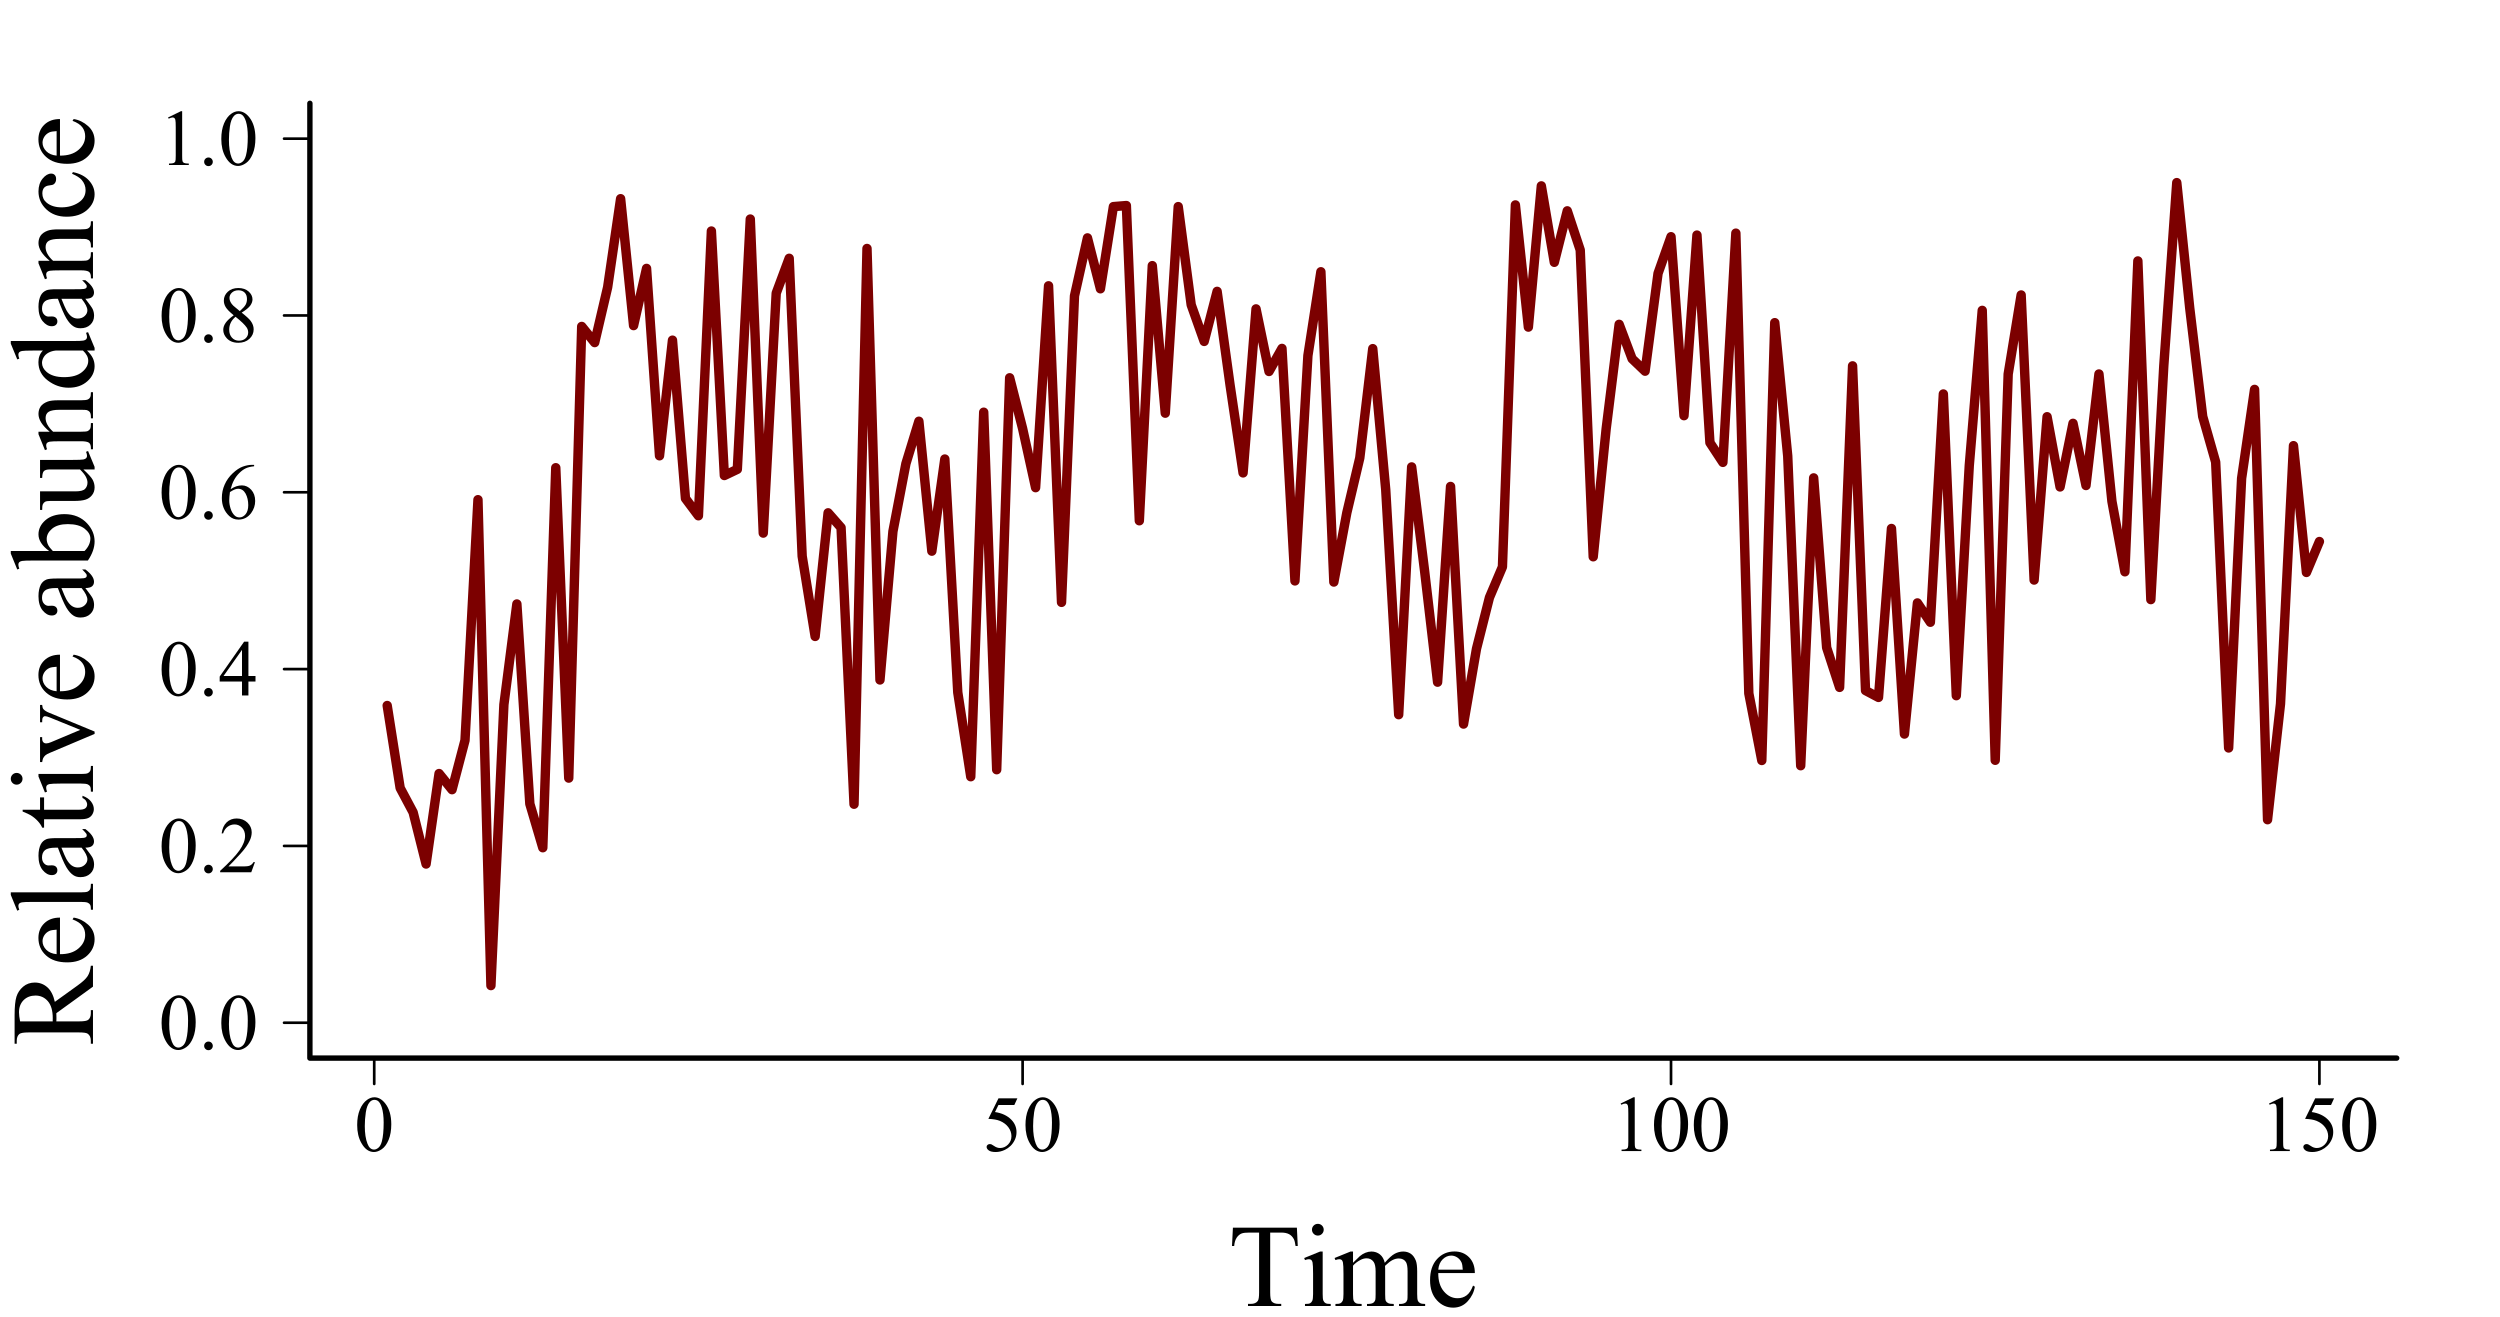
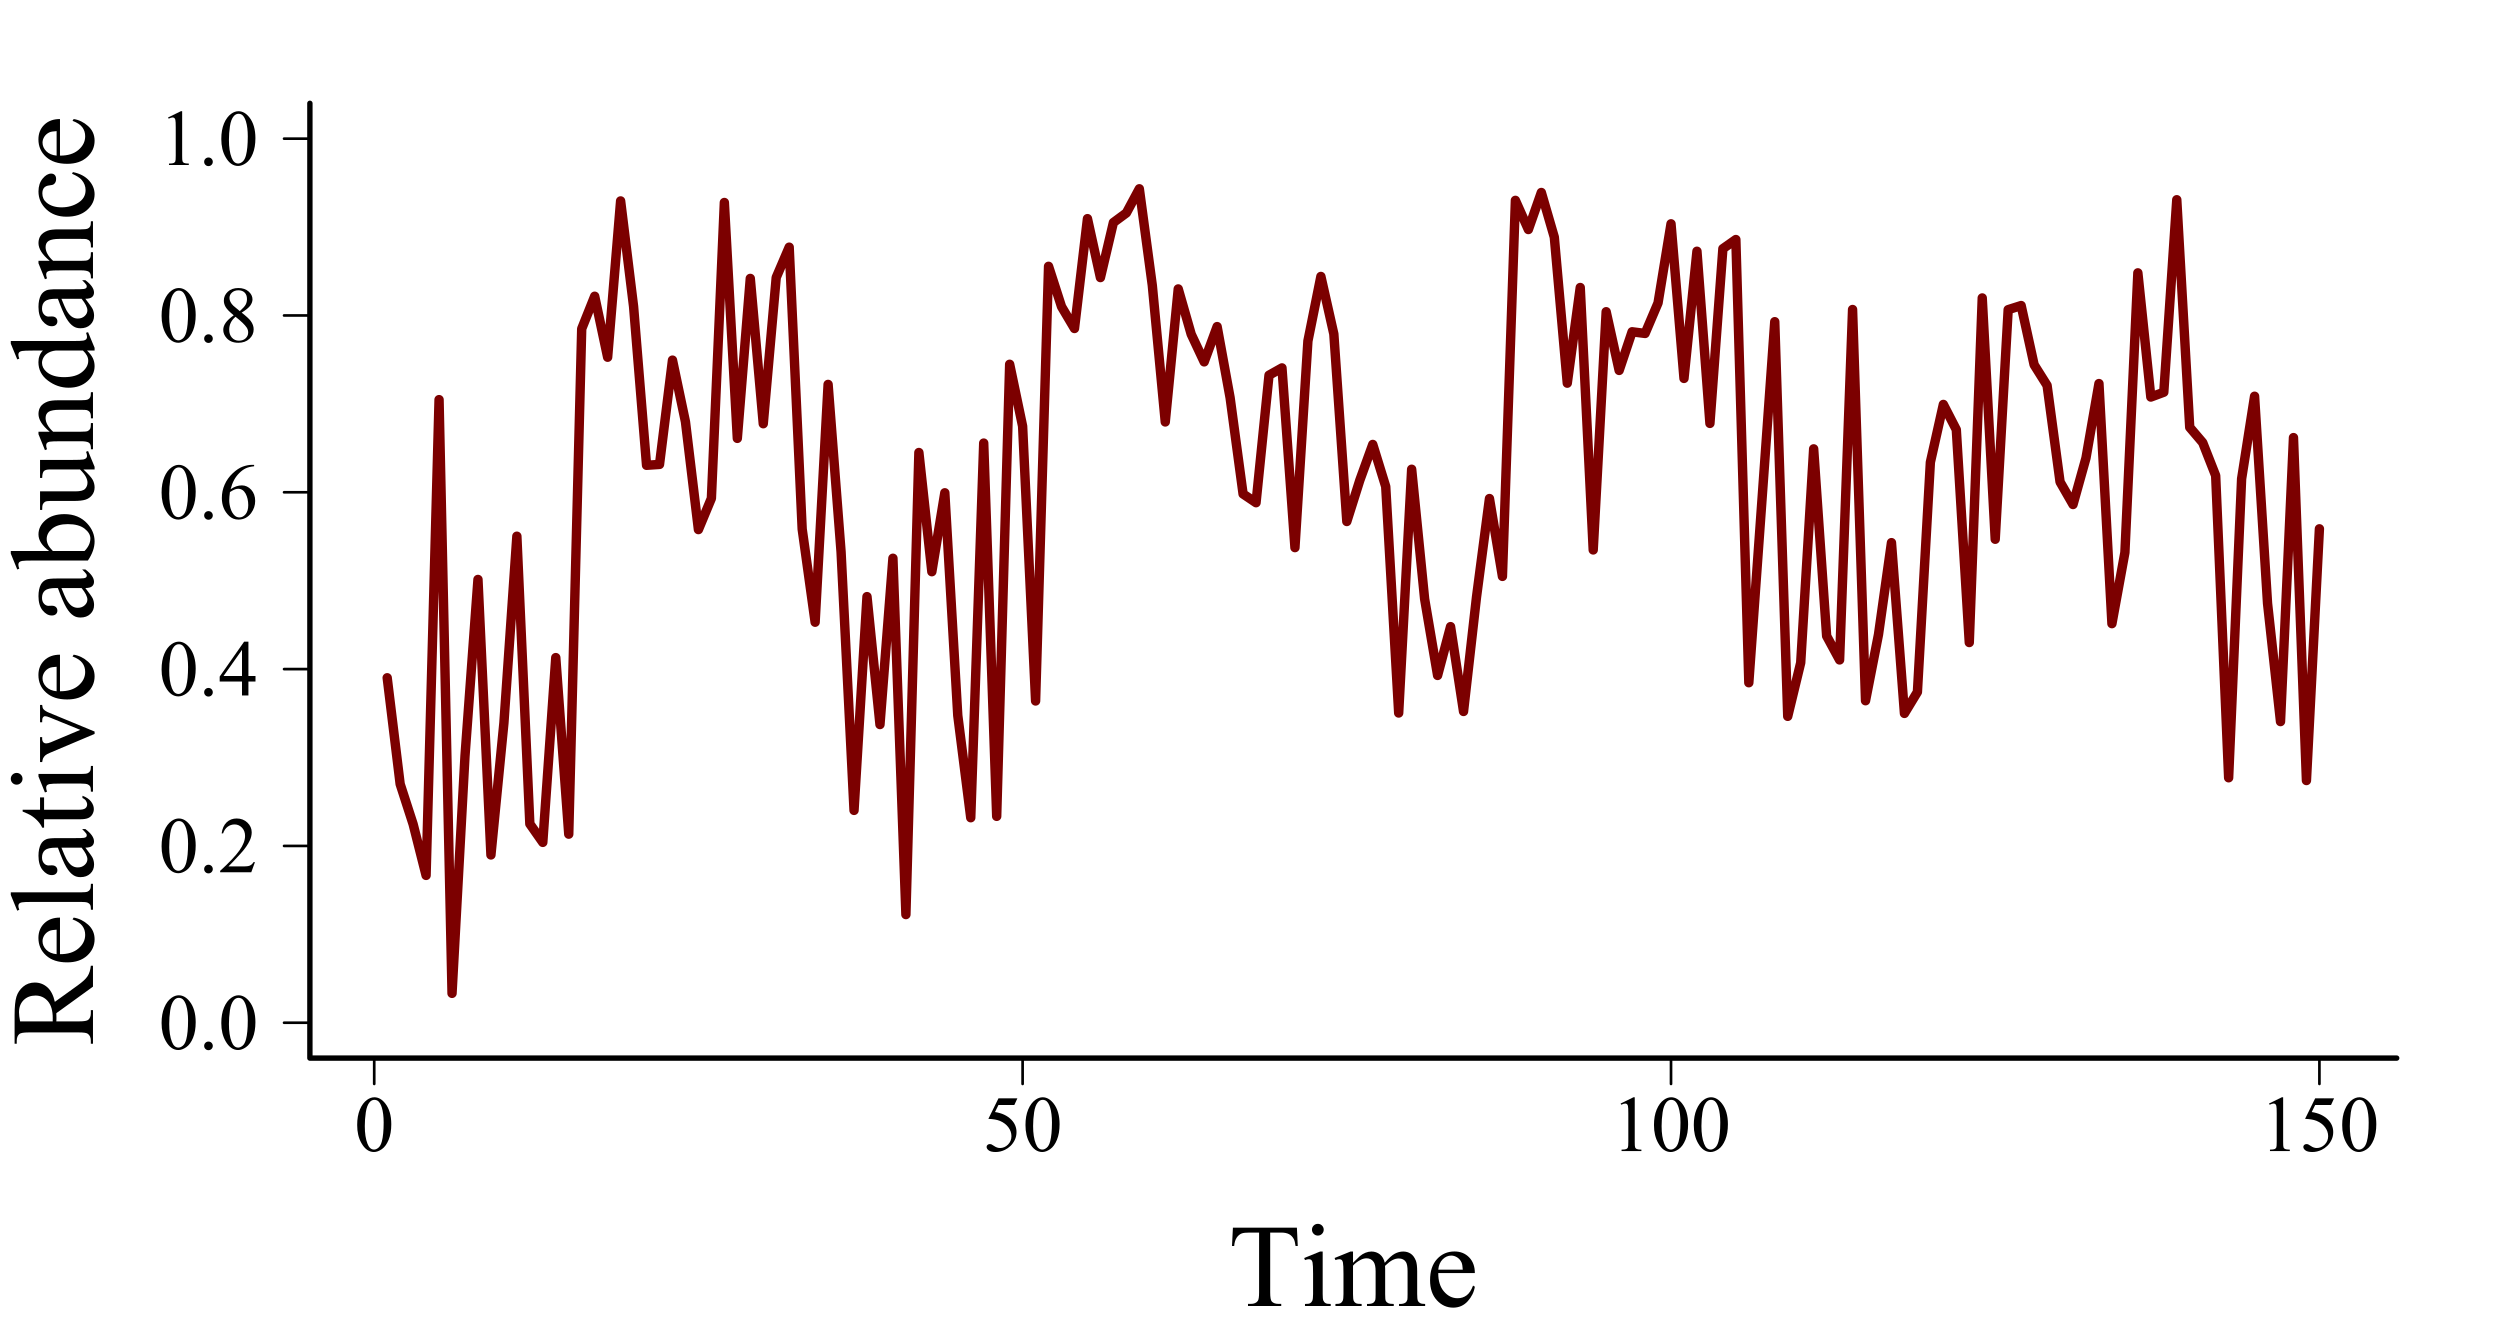
<svg xmlns="http://www.w3.org/2000/svg" xmlns:xlink="http://www.w3.org/1999/xlink" width="697pt" height="367pt" viewBox="0 0 697 367" version="1.1">
  <defs>
    <g>
      <symbol overflow="visible" id="glyph0-0">
        <path style="stroke:none;" d="M 3.078 0 L 3.078 -13.875 L 14.18 -13.875 L 14.18 0 Z M 3.426 -0.348 L 13.832 -0.348 L 13.832 -13.527 L 3.426 -13.527 Z M 3.426 -0.348 " />
      </symbol>
      <symbol overflow="visible" id="glyph0-1">
        <path style="stroke:none;" d="M 0.801 -7.262 C 0.797 -8.934 1.051 -10.379 1.559 -11.594 C 2.066 -12.801 2.738 -13.703 3.578 -14.297 C 4.227 -14.766 4.898 -15 5.594 -15.004 C 6.719 -15 7.73 -14.426 8.629 -13.277 C 9.746 -11.855 10.305 -9.926 10.309 -7.492 C 10.305 -5.785 10.059 -4.336 9.57 -3.145 C 9.078 -1.949 8.453 -1.082 7.691 -0.547 C 6.926 -0.008 6.191 0.258 5.484 0.262 C 4.082 0.258 2.914 -0.566 1.984 -2.223 C 1.191 -3.613 0.797 -5.293 0.801 -7.262 Z M 2.926 -6.992 C 2.922 -4.965 3.172 -3.316 3.676 -2.039 C 4.082 -0.961 4.695 -0.422 5.516 -0.422 C 5.902 -0.422 6.309 -0.594 6.73 -0.945 C 7.148 -1.293 7.465 -1.883 7.684 -2.711 C 8.012 -3.949 8.18 -5.703 8.184 -7.969 C 8.18 -9.641 8.008 -11.039 7.664 -12.164 C 7.402 -12.992 7.066 -13.578 6.656 -13.93 C 6.359 -14.164 6 -14.285 5.582 -14.285 C 5.086 -14.285 4.648 -14.062 4.27 -13.625 C 3.75 -13.023 3.395 -12.082 3.207 -10.797 C 3.016 -9.508 2.922 -8.238 2.926 -6.992 Z M 2.926 -6.992 " />
      </symbol>
      <symbol overflow="visible" id="glyph0-2">
        <path style="stroke:none;" d="M 9.637 -14.699 L 8.793 -12.855 L 4.367 -12.855 L 3.402 -10.883 C 5.316 -10.598 6.836 -9.887 7.957 -8.746 C 8.918 -7.762 9.398 -6.605 9.398 -5.277 C 9.398 -4.504 9.238 -3.789 8.926 -3.133 C 8.609 -2.473 8.215 -1.91 7.738 -1.449 C 7.258 -0.984 6.727 -0.613 6.145 -0.336 C 5.312 0.062 4.461 0.258 3.59 0.262 C 2.703 0.258 2.062 0.109 1.664 -0.188 C 1.262 -0.488 1.059 -0.816 1.062 -1.18 C 1.059 -1.379 1.145 -1.559 1.312 -1.719 C 1.477 -1.871 1.684 -1.949 1.941 -1.953 C 2.125 -1.949 2.289 -1.922 2.434 -1.863 C 2.57 -1.805 2.812 -1.656 3.156 -1.422 C 3.695 -1.043 4.242 -0.855 4.801 -0.855 C 5.645 -0.855 6.387 -1.172 7.027 -1.812 C 7.664 -2.449 7.984 -3.23 7.988 -4.152 C 7.984 -5.039 7.699 -5.867 7.133 -6.637 C 6.559 -7.406 5.773 -8 4.77 -8.422 C 3.98 -8.742 2.906 -8.93 1.551 -8.984 L 4.367 -14.699 Z M 9.637 -14.699 " />
      </symbol>
      <symbol overflow="visible" id="glyph0-3">
        <path style="stroke:none;" d="M 2.602 -13.258 L 6.18 -15.004 L 6.535 -15.004 L 6.535 -2.59 C 6.531 -1.766 6.566 -1.25 6.637 -1.051 C 6.703 -0.844 6.848 -0.688 7.066 -0.582 C 7.285 -0.473 7.727 -0.414 8.391 -0.402 L 8.391 0 L 2.863 0 L 2.863 -0.402 C 3.555 -0.414 4 -0.473 4.203 -0.578 C 4.402 -0.684 4.543 -0.824 4.625 -1.004 C 4.703 -1.176 4.746 -1.707 4.746 -2.59 L 4.746 -10.527 C 4.746 -11.594 4.711 -12.281 4.641 -12.586 C 4.586 -12.816 4.492 -12.984 4.363 -13.094 C 4.227 -13.199 4.066 -13.254 3.879 -13.258 C 3.613 -13.254 3.242 -13.141 2.766 -12.922 Z M 2.602 -13.258 " />
      </symbol>
      <symbol overflow="visible" id="glyph0-4">
        <path style="stroke:none;" d="M 2.773 -2.102 C 3.109 -2.098 3.395 -1.98 3.629 -1.75 C 3.855 -1.512 3.973 -1.227 3.977 -0.898 C 3.973 -0.562 3.855 -0.281 3.625 -0.047 C 3.387 0.188 3.102 0.305 2.773 0.305 C 2.438 0.305 2.156 0.188 1.922 -0.047 C 1.688 -0.281 1.57 -0.562 1.57 -0.898 C 1.57 -1.234 1.688 -1.52 1.922 -1.754 C 2.156 -1.98 2.438 -2.098 2.773 -2.102 Z M 2.773 -2.102 " />
      </symbol>
      <symbol overflow="visible" id="glyph0-5">
        <path style="stroke:none;" d="M 10.18 -2.828 L 9.148 0 L 0.477 0 L 0.477 -0.402 C 3.023 -2.727 4.82 -4.625 5.863 -6.102 C 6.902 -7.57 7.422 -8.918 7.426 -10.145 C 7.422 -11.074 7.137 -11.84 6.566 -12.441 C 5.992 -13.039 5.309 -13.34 4.52 -13.344 C 3.793 -13.34 3.145 -13.129 2.574 -12.707 C 1.996 -12.281 1.574 -11.664 1.301 -10.852 L 0.898 -10.852 C 1.078 -12.188 1.543 -13.211 2.293 -13.93 C 3.035 -14.641 3.969 -15 5.094 -15.004 C 6.281 -15 7.277 -14.617 8.078 -13.852 C 8.875 -13.086 9.273 -12.184 9.277 -11.145 C 9.273 -10.398 9.102 -9.652 8.758 -8.91 C 8.223 -7.738 7.355 -6.5 6.156 -5.191 C 4.355 -3.223 3.23 -2.035 2.785 -1.637 L 6.625 -1.637 C 7.402 -1.633 7.949 -1.664 8.266 -1.723 C 8.578 -1.777 8.863 -1.895 9.117 -2.074 C 9.367 -2.25 9.586 -2.5 9.777 -2.828 Z M 10.18 -2.828 " />
      </symbol>
      <symbol overflow="visible" id="glyph0-6">
        <path style="stroke:none;" d="M 10.332 -5.422 L 10.332 -3.879 L 8.359 -3.879 L 8.359 0 L 6.57 0 L 6.57 -3.879 L 0.348 -3.879 L 0.348 -5.27 L 7.164 -15.004 L 8.359 -15.004 L 8.359 -5.422 Z M 6.57 -5.422 L 6.57 -12.715 L 1.41 -5.422 Z M 6.57 -5.422 " />
      </symbol>
      <symbol overflow="visible" id="glyph0-7">
        <path style="stroke:none;" d="M 9.949 -15.004 L 9.949 -14.602 C 8.996 -14.508 8.215 -14.316 7.613 -14.031 C 7.008 -13.746 6.414 -13.312 5.824 -12.727 C 5.234 -12.141 4.746 -11.488 4.359 -10.77 C 3.973 -10.051 3.648 -9.195 3.395 -8.207 C 4.43 -8.918 5.477 -9.273 6.527 -9.277 C 7.527 -9.273 8.395 -8.871 9.137 -8.062 C 9.871 -7.254 10.242 -6.211 10.242 -4.941 C 10.242 -3.711 9.871 -2.594 9.129 -1.582 C 8.23 -0.355 7.043 0.258 5.57 0.262 C 4.566 0.258 3.715 -0.074 3.012 -0.738 C 1.637 -2.027 0.949 -3.703 0.953 -5.766 C 0.949 -7.078 1.211 -8.328 1.742 -9.516 C 2.266 -10.703 3.02 -11.754 4.004 -12.672 C 4.98 -13.586 5.918 -14.203 6.816 -14.523 C 7.711 -14.84 8.547 -15 9.324 -15.004 Z M 3.207 -7.414 C 3.074 -6.434 3.012 -5.648 3.012 -5.051 C 3.012 -4.355 3.137 -3.602 3.395 -2.789 C 3.648 -1.977 4.031 -1.332 4.543 -0.855 C 4.906 -0.516 5.355 -0.344 5.887 -0.348 C 6.512 -0.344 7.074 -0.641 7.57 -1.234 C 8.062 -1.824 8.309 -2.672 8.312 -3.773 C 8.309 -5.008 8.062 -6.074 7.574 -6.98 C 7.082 -7.879 6.387 -8.332 5.484 -8.336 C 5.211 -8.332 4.914 -8.273 4.602 -8.16 C 4.281 -8.043 3.816 -7.793 3.207 -7.414 Z M 3.207 -7.414 " />
      </symbol>
      <symbol overflow="visible" id="glyph0-8">
        <path style="stroke:none;" d="M 4.262 -7.402 C 3.094 -8.355 2.344 -9.125 2.012 -9.703 C 1.672 -10.281 1.504 -10.879 1.508 -11.5 C 1.504 -12.453 1.875 -13.277 2.613 -13.969 C 3.348 -14.656 4.324 -15 5.551 -15.004 C 6.73 -15 7.684 -14.68 8.41 -14.039 C 9.129 -13.395 9.492 -12.66 9.496 -11.836 C 9.492 -11.285 9.297 -10.723 8.91 -10.156 C 8.516 -9.582 7.703 -8.91 6.473 -8.141 C 7.742 -7.156 8.582 -6.383 8.996 -5.82 C 9.543 -5.078 9.82 -4.305 9.82 -3.492 C 9.82 -2.457 9.426 -1.57 8.637 -0.84 C 7.848 -0.105 6.812 0.258 5.539 0.262 C 4.141 0.258 3.055 -0.176 2.277 -1.051 C 1.652 -1.746 1.34 -2.512 1.344 -3.348 C 1.34 -3.996 1.559 -4.641 2 -5.281 C 2.434 -5.918 3.188 -6.625 4.262 -7.402 Z M 5.961 -8.562 C 6.824 -9.34 7.375 -9.957 7.609 -10.41 C 7.84 -10.859 7.957 -11.371 7.957 -11.945 C 7.957 -12.699 7.742 -13.293 7.316 -13.727 C 6.887 -14.156 6.305 -14.371 5.57 -14.375 C 4.832 -14.371 4.23 -14.16 3.77 -13.734 C 3.305 -13.305 3.074 -12.805 3.078 -12.238 C 3.074 -11.859 3.172 -11.484 3.363 -11.109 C 3.555 -10.734 3.828 -10.375 4.184 -10.039 Z M 4.77 -6.992 C 4.168 -6.484 3.723 -5.934 3.438 -5.34 C 3.145 -4.738 3 -4.094 3.004 -3.402 C 3 -2.469 3.254 -1.723 3.766 -1.164 C 4.273 -0.602 4.922 -0.32 5.711 -0.324 C 6.488 -0.32 7.113 -0.543 7.586 -0.984 C 8.055 -1.426 8.289 -1.961 8.293 -2.59 C 8.289 -3.109 8.152 -3.574 7.879 -3.988 C 7.363 -4.75 6.328 -5.75 4.77 -6.992 Z M 4.77 -6.992 " />
      </symbol>
      <symbol overflow="visible" id="glyph1-0">
        <path style="stroke:none;" d="M 4.578 0 L 4.578 -20.625 L 21.078 -20.625 L 21.078 0 Z M 5.094 -0.516 L 20.562 -0.516 L 20.562 -20.109 L 5.094 -20.109 Z M 5.094 -0.516 " />
      </symbol>
      <symbol overflow="visible" id="glyph1-1">
        <path style="stroke:none;" d="M 19.094 -21.852 L 19.336 -16.727 L 18.723 -16.727 C 18.602 -17.625 18.441 -18.27 18.242 -18.66 C 17.906 -19.281 17.465 -19.738 16.91 -20.035 C 16.355 -20.328 15.625 -20.477 14.727 -20.48 L 11.648 -20.48 L 11.648 -3.785 C 11.648 -2.441 11.793 -1.602 12.086 -1.273 C 12.488 -0.82 13.117 -0.598 13.969 -0.598 L 14.727 -0.598 L 14.727 0 L 5.461 0 L 5.461 -0.598 L 6.234 -0.598 C 7.156 -0.598 7.812 -0.875 8.203 -1.434 C 8.438 -1.773 8.555 -2.559 8.555 -3.785 L 8.555 -20.48 L 5.93 -20.48 C 4.906 -20.477 4.18 -20.402 3.754 -20.254 C 3.195 -20.047 2.719 -19.656 2.32 -19.078 C 1.922 -18.496 1.684 -17.711 1.609 -16.727 L 1 -16.727 L 1.258 -21.852 Z M 19.094 -21.852 " />
      </symbol>
      <symbol overflow="visible" id="glyph1-2">
        <path style="stroke:none;" d="M 4.785 -22.914 C 5.234 -22.91 5.617 -22.75 5.938 -22.438 C 6.25 -22.117 6.41 -21.734 6.414 -21.285 C 6.41 -20.832 6.25 -20.445 5.938 -20.125 C 5.617 -19.801 5.234 -19.641 4.785 -19.641 C 4.332 -19.641 3.945 -19.801 3.625 -20.125 C 3.301 -20.445 3.141 -20.832 3.141 -21.285 C 3.141 -21.734 3.297 -22.117 3.617 -22.438 C 3.93 -22.75 4.32 -22.91 4.785 -22.914 Z M 6.125 -15.195 L 6.125 -3.336 C 6.121 -2.406 6.188 -1.793 6.324 -1.488 C 6.457 -1.184 6.656 -0.953 6.922 -0.805 C 7.18 -0.648 7.66 -0.574 8.363 -0.578 L 8.363 0 L 1.191 0 L 1.191 -0.578 C 1.91 -0.574 2.395 -0.645 2.641 -0.789 C 2.887 -0.926 3.082 -1.156 3.23 -1.48 C 3.371 -1.801 3.445 -2.418 3.449 -3.336 L 3.449 -9.023 C 3.445 -10.625 3.398 -11.66 3.305 -12.133 C 3.227 -12.473 3.105 -12.711 2.949 -12.848 C 2.785 -12.98 2.566 -13.047 2.289 -13.051 C 1.984 -13.047 1.617 -12.969 1.191 -12.809 L 0.969 -13.391 L 5.414 -15.195 Z M 6.125 -15.195 " />
      </symbol>
      <symbol overflow="visible" id="glyph1-3">
        <path style="stroke:none;" d="M 5.414 -12.055 C 6.484 -13.125 7.117 -13.742 7.316 -13.906 C 7.797 -14.312 8.316 -14.629 8.875 -14.855 C 9.434 -15.078 9.988 -15.191 10.539 -15.195 C 11.457 -15.191 12.25 -14.922 12.922 -14.387 C 13.586 -13.848 14.035 -13.07 14.262 -12.055 C 15.367 -13.336 16.301 -14.184 17.062 -14.59 C 17.824 -14.992 18.609 -15.191 19.418 -15.195 C 20.199 -15.191 20.895 -14.992 21.504 -14.59 C 22.109 -14.184 22.59 -13.523 22.945 -12.617 C 23.18 -11.992 23.297 -11.016 23.301 -9.684 L 23.301 -3.336 C 23.297 -2.406 23.367 -1.773 23.508 -1.434 C 23.617 -1.195 23.816 -0.992 24.105 -0.828 C 24.395 -0.656 24.867 -0.574 25.523 -0.578 L 25.523 0 L 18.242 0 L 18.242 -0.578 L 18.547 -0.578 C 19.176 -0.574 19.672 -0.699 20.027 -0.949 C 20.273 -1.121 20.449 -1.395 20.562 -1.773 C 20.602 -1.953 20.625 -2.473 20.625 -3.336 L 20.625 -9.684 C 20.625 -10.883 20.48 -11.73 20.191 -12.23 C 19.77 -12.914 19.098 -13.258 18.176 -13.262 C 17.605 -13.258 17.031 -13.117 16.457 -12.832 C 15.883 -12.547 15.188 -12.016 14.375 -11.246 L 14.34 -11.07 L 14.375 -10.375 L 14.375 -3.336 C 14.371 -2.32 14.43 -1.691 14.543 -1.449 C 14.652 -1.199 14.863 -0.992 15.176 -0.828 C 15.488 -0.656 16.02 -0.574 16.773 -0.578 L 16.773 0 L 9.312 0 L 9.312 -0.578 C 10.125 -0.574 10.688 -0.672 10.996 -0.867 C 11.301 -1.062 11.512 -1.352 11.633 -1.742 C 11.684 -1.922 11.711 -2.453 11.715 -3.336 L 11.715 -9.684 C 11.711 -10.883 11.535 -11.746 11.184 -12.277 C 10.707 -12.961 10.047 -13.305 9.199 -13.309 C 8.621 -13.305 8.047 -13.152 7.477 -12.844 C 6.586 -12.367 5.898 -11.832 5.414 -11.246 L 5.414 -3.336 C 5.414 -2.367 5.48 -1.738 5.613 -1.449 C 5.746 -1.156 5.945 -0.941 6.211 -0.797 C 6.473 -0.648 7.008 -0.574 7.816 -0.578 L 7.816 0 L 0.516 0 L 0.516 -0.578 C 1.191 -0.574 1.664 -0.648 1.934 -0.797 C 2.199 -0.941 2.402 -1.172 2.543 -1.488 C 2.684 -1.805 2.754 -2.418 2.754 -3.336 L 2.754 -8.977 C 2.754 -10.594 2.703 -11.641 2.609 -12.117 C 2.531 -12.469 2.414 -12.711 2.254 -12.848 C 2.094 -12.98 1.875 -13.047 1.594 -13.051 C 1.293 -13.047 0.934 -12.969 0.516 -12.809 L 0.273 -13.391 L 4.723 -15.195 L 5.414 -15.195 Z M 5.414 -12.055 " />
      </symbol>
      <symbol overflow="visible" id="glyph1-4">
        <path style="stroke:none;" d="M 3.512 -9.199 C 3.496 -7.008 4.031 -5.289 5.109 -4.043 C 6.18 -2.797 7.441 -2.172 8.895 -2.176 C 9.859 -2.172 10.699 -2.438 11.414 -2.973 C 12.129 -3.5 12.727 -4.41 13.211 -5.703 L 13.711 -5.383 C 13.484 -3.91 12.828 -2.57 11.746 -1.359 C 10.656 -0.152 9.297 0.449 7.672 0.453 C 5.895 0.449 4.379 -0.238 3.117 -1.617 C 1.855 -3 1.223 -4.855 1.227 -7.188 C 1.223 -9.707 1.871 -11.676 3.168 -13.09 C 4.461 -14.504 6.086 -15.211 8.039 -15.211 C 9.695 -15.211 11.055 -14.664 12.117 -13.574 C 13.18 -12.484 13.711 -11.027 13.711 -9.199 Z M 3.512 -10.137 L 10.344 -10.137 C 10.289 -11.082 10.18 -11.746 10.008 -12.133 C 9.734 -12.73 9.332 -13.203 8.805 -13.551 C 8.27 -13.891 7.715 -14.062 7.137 -14.066 C 6.246 -14.062 5.449 -13.715 4.746 -13.027 C 4.043 -12.332 3.629 -11.371 3.512 -10.137 Z M 3.512 -10.137 " />
      </symbol>
      <symbol overflow="visible" id="glyph2-0">
        <path style="stroke:none;" d="M 0 -4.578 L -20.625 -4.578 L -20.625 -21.078 L 0 -21.078 Z M -0.516 -5.094 L -0.516 -20.562 L -20.109 -20.562 L -20.109 -5.094 Z M -0.516 -5.094 " />
      </symbol>
      <symbol overflow="visible" id="glyph2-1">
        <path style="stroke:none;" d="M 0 -22.301 L 0 -16.469 L -10.215 -9.07 C -10.191 -8.523 -10.184 -8.078 -10.184 -7.734 C -10.184 -7.594 -10.184 -7.441 -10.191 -7.281 C -10.191 -7.121 -10.199 -6.957 -10.215 -6.785 L -3.867 -6.785 C -2.492 -6.785 -1.637 -6.934 -1.305 -7.234 C -0.832 -7.641 -0.598 -8.254 -0.598 -9.07 L -0.598 -9.926 L 0 -9.926 L 0 -0.562 L -0.598 -0.562 L -0.598 -1.387 C -0.598 -2.309 -0.898 -2.969 -1.5 -3.367 C -1.828 -3.59 -2.617 -3.703 -3.867 -3.707 L -17.984 -3.707 C -19.355 -3.703 -20.211 -3.551 -20.543 -3.254 C -21.016 -2.832 -21.25 -2.211 -21.254 -1.387 L -21.254 -0.562 L -21.852 -0.562 L -21.852 -8.523 C -21.848 -10.84 -21.68 -12.551 -21.344 -13.656 C -21.004 -14.754 -20.379 -15.688 -19.473 -16.461 C -18.559 -17.227 -17.477 -17.613 -16.227 -17.613 C -14.879 -17.613 -13.715 -17.172 -12.727 -16.297 C -11.738 -15.418 -11.039 -14.062 -10.633 -12.23 L -4.367 -16.742 C -2.922 -17.77 -1.965 -18.656 -1.496 -19.398 C -1.02 -20.137 -0.723 -21.105 -0.598 -22.301 Z M -11.23 -6.785 C -11.227 -6.988 -11.223 -7.164 -11.223 -7.316 C -11.215 -7.465 -11.215 -7.59 -11.215 -7.688 C -11.215 -9.77 -11.664 -11.34 -12.566 -12.398 C -13.469 -13.453 -14.617 -13.98 -16.016 -13.988 C -17.375 -13.984 -18.484 -13.559 -19.344 -12.707 C -20.195 -11.852 -20.625 -10.719 -20.625 -9.312 C -20.625 -8.688 -20.523 -7.848 -20.32 -6.785 Z M -11.23 -6.785 " />
      </symbol>
      <symbol overflow="visible" id="glyph2-2">
        <path style="stroke:none;" d="M -9.199 -3.512 C -7.008 -3.496 -5.289 -4.031 -4.043 -5.109 C -2.797 -6.18 -2.172 -7.441 -2.176 -8.895 C -2.172 -9.859 -2.438 -10.699 -2.973 -11.414 C -3.5 -12.129 -4.41 -12.727 -5.703 -13.211 L -5.383 -13.711 C -3.91 -13.484 -2.57 -12.828 -1.359 -11.746 C -0.152 -10.656 0.449 -9.297 0.453 -7.672 C 0.449 -5.895 -0.238 -4.379 -1.617 -3.117 C -3 -1.855 -4.855 -1.223 -7.188 -1.227 C -9.707 -1.223 -11.676 -1.871 -13.09 -3.168 C -14.504 -4.461 -15.211 -6.086 -15.211 -8.039 C -15.211 -9.695 -14.664 -11.055 -13.574 -12.117 C -12.484 -13.18 -11.027 -13.711 -9.199 -13.711 Z M -10.137 -3.512 L -10.137 -10.344 C -11.082 -10.289 -11.746 -10.18 -12.133 -10.008 C -12.73 -9.734 -13.203 -9.332 -13.551 -8.805 C -13.891 -8.27 -14.062 -7.715 -14.066 -7.137 C -14.062 -6.246 -13.715 -5.449 -13.027 -4.746 C -12.332 -4.043 -11.371 -3.629 -10.137 -3.512 Z M -10.137 -3.512 " />
      </symbol>
      <symbol overflow="visible" id="glyph2-3">
        <path style="stroke:none;" d="M -22.914 -6.105 L -3.336 -6.105 C -2.406 -6.105 -1.793 -6.172 -1.496 -6.305 C -1.191 -6.438 -0.965 -6.645 -0.812 -6.926 C -0.652 -7.207 -0.574 -7.727 -0.578 -8.492 L 0 -8.492 L 0 -1.258 L -0.578 -1.258 C -0.574 -1.934 -0.645 -2.395 -0.789 -2.641 C -0.926 -2.887 -1.156 -3.082 -1.48 -3.223 C -1.801 -3.363 -2.418 -3.434 -3.336 -3.434 L -16.742 -3.434 C -18.402 -3.434 -19.426 -3.395 -19.809 -3.32 C -20.188 -3.242 -20.449 -3.121 -20.59 -2.957 C -20.73 -2.789 -20.801 -2.578 -20.801 -2.32 C -20.801 -2.039 -20.715 -1.684 -20.543 -1.258 L -21.109 -0.984 L -22.914 -5.383 Z M -22.914 -6.105 " />
      </symbol>
      <symbol overflow="visible" id="glyph2-4">
        <path style="stroke:none;" d="M -2.125 -9.395 C -0.953 -7.875 -0.277 -6.926 -0.098 -6.543 C 0.172 -5.961 0.305 -5.344 0.305 -4.688 C 0.305 -3.664 -0.043 -2.82 -0.742 -2.164 C -1.438 -1.5 -2.355 -1.172 -3.496 -1.176 C -4.215 -1.172 -4.84 -1.332 -5.367 -1.66 C -6.094 -2.098 -6.777 -2.863 -7.426 -3.953 C -8.066 -5.043 -8.852 -6.855 -9.781 -9.395 L -10.359 -9.395 C -11.832 -9.391 -12.84 -9.156 -13.391 -8.691 C -13.934 -8.223 -14.207 -7.547 -14.211 -6.656 C -14.207 -5.977 -14.027 -5.438 -13.664 -5.043 C -13.297 -4.633 -12.875 -4.43 -12.406 -4.43 L -11.473 -4.465 C -10.977 -4.465 -10.594 -4.336 -10.328 -4.086 C -10.059 -3.828 -9.926 -3.5 -9.926 -3.094 C -9.926 -2.695 -10.062 -2.367 -10.344 -2.117 C -10.621 -1.863 -11.004 -1.738 -11.488 -1.742 C -12.41 -1.738 -13.258 -2.211 -14.035 -3.16 C -14.805 -4.102 -15.191 -5.43 -15.195 -7.137 C -15.191 -8.449 -14.973 -9.523 -14.535 -10.359 C -14.199 -10.992 -13.68 -11.457 -12.973 -11.762 C -12.508 -11.953 -11.562 -12.051 -10.137 -12.055 L -5.125 -12.055 C -3.715 -12.051 -2.852 -12.078 -2.535 -12.133 C -2.219 -12.184 -2.008 -12.273 -1.898 -12.398 C -1.789 -12.523 -1.734 -12.664 -1.738 -12.828 C -1.734 -12.996 -1.773 -13.148 -1.852 -13.277 C -1.992 -13.504 -2.383 -13.938 -3.027 -14.582 L -2.125 -14.582 C -0.516 -13.375 0.285 -12.227 0.289 -11.133 C 0.285 -10.605 0.105 -10.184 -0.258 -9.875 C -0.621 -9.562 -1.242 -9.402 -2.125 -9.395 Z M -3.176 -9.395 L -8.797 -9.395 C -8.148 -7.77 -7.695 -6.723 -7.43 -6.254 C -6.953 -5.402 -6.457 -4.797 -5.945 -4.43 C -5.426 -4.062 -4.863 -3.879 -4.254 -3.883 C -3.48 -3.879 -2.836 -4.109 -2.328 -4.574 C -1.812 -5.035 -1.559 -5.566 -1.562 -6.172 C -1.559 -6.984 -2.098 -8.059 -3.176 -9.395 Z M -3.176 -9.395 " />
      </symbol>
      <symbol overflow="visible" id="glyph2-5">
        <path style="stroke:none;" d="M -19.609 -5.316 L -14.758 -5.316 L -14.758 -8.766 L -13.633 -8.766 L -13.633 -5.316 L -4.062 -5.316 C -3.102 -5.312 -2.457 -5.449 -2.125 -5.727 C -1.793 -6 -1.629 -6.355 -1.629 -6.785 C -1.629 -7.137 -1.738 -7.477 -1.957 -7.812 C -2.176 -8.141 -2.5 -8.402 -2.934 -8.59 L -2.934 -9.219 C -1.875 -8.836 -1.082 -8.305 -0.555 -7.621 C -0.023 -6.93 0.238 -6.223 0.242 -5.496 C 0.238 -5 0.105 -4.516 -0.168 -4.043 C -0.438 -3.57 -0.828 -3.219 -1.344 -2.996 C -1.852 -2.77 -2.641 -2.66 -3.707 -2.66 L -13.633 -2.66 L -13.633 -0.324 L -14.164 -0.324 C -14.398 -0.91 -14.801 -1.516 -15.363 -2.133 C -15.926 -2.75 -16.594 -3.301 -17.371 -3.785 C -17.777 -4.031 -18.523 -4.375 -19.609 -4.816 Z M -19.609 -5.316 " />
      </symbol>
      <symbol overflow="visible" id="glyph2-6">
        <path style="stroke:none;" d="M -22.914 -4.785 C -22.91 -5.234 -22.75 -5.617 -22.438 -5.938 C -22.117 -6.25 -21.734 -6.41 -21.285 -6.414 C -20.832 -6.41 -20.445 -6.25 -20.125 -5.938 C -19.801 -5.617 -19.641 -5.234 -19.641 -4.785 C -19.641 -4.332 -19.801 -3.945 -20.125 -3.625 C -20.445 -3.301 -20.832 -3.141 -21.285 -3.141 C -21.734 -3.141 -22.117 -3.297 -22.438 -3.617 C -22.75 -3.93 -22.91 -4.32 -22.914 -4.785 Z M -15.195 -6.125 L -3.336 -6.125 C -2.406 -6.121 -1.793 -6.188 -1.488 -6.324 C -1.184 -6.457 -0.953 -6.656 -0.805 -6.922 C -0.648 -7.18 -0.574 -7.66 -0.578 -8.363 L 0 -8.363 L 0 -1.191 L -0.578 -1.191 C -0.574 -1.91 -0.645 -2.395 -0.789 -2.641 C -0.926 -2.887 -1.156 -3.082 -1.48 -3.23 C -1.801 -3.371 -2.418 -3.445 -3.336 -3.449 L -9.023 -3.449 C -10.625 -3.445 -11.66 -3.398 -12.133 -3.305 C -12.473 -3.227 -12.711 -3.105 -12.848 -2.949 C -12.98 -2.785 -13.047 -2.566 -13.051 -2.289 C -13.047 -1.984 -12.969 -1.617 -12.809 -1.191 L -13.391 -0.969 L -15.195 -5.414 Z M -15.195 -6.125 " />
      </symbol>
      <symbol overflow="visible" id="glyph2-7">
        <path style="stroke:none;" d="M -14.758 -0.273 L -14.758 -7.219 L -14.164 -7.219 L -14.164 -6.77 C -14.16 -6.348 -14.059 -6.027 -13.855 -5.809 C -13.648 -5.586 -13.375 -5.477 -13.035 -5.48 C -12.656 -5.477 -12.211 -5.59 -11.699 -5.816 L -3.543 -9.25 L -12.004 -12.695 C -12.602 -12.941 -13.059 -13.066 -13.375 -13.066 C -13.523 -13.066 -13.648 -13.023 -13.746 -12.938 C -13.902 -12.82 -14.012 -12.668 -14.074 -12.488 C -14.133 -12.301 -14.16 -11.93 -14.164 -11.375 L -14.758 -11.375 L -14.758 -16.195 L -14.164 -16.195 C -14.117 -15.633 -14.004 -15.246 -13.824 -15.035 C -13.5 -14.656 -12.965 -14.316 -12.215 -14.02 L 0.453 -8.781 L 0.453 -8.121 L -12.004 -2.852 C -12.582 -2.613 -13 -2.387 -13.254 -2.172 C -13.504 -1.957 -13.715 -1.684 -13.891 -1.355 C -13.984 -1.168 -14.074 -0.809 -14.164 -0.273 Z M -14.758 -0.273 " />
      </symbol>
      <symbol overflow="visible" id="glyph2-8">
        <path style="stroke:none;" d="" />
      </symbol>
      <symbol overflow="visible" id="glyph2-9">
        <path style="stroke:none;" d="M -12.215 -5.074 C -14.199 -6.504 -15.191 -8.043 -15.195 -9.699 C -15.191 -11.211 -14.547 -12.535 -13.254 -13.664 C -11.957 -14.789 -10.188 -15.352 -7.945 -15.355 C -5.32 -15.352 -3.207 -14.48 -1.609 -12.746 C -0.234 -11.25 0.449 -9.586 0.453 -7.75 C 0.449 -6.887 0.297 -6.016 -0.016 -5.133 C -0.324 -4.246 -0.793 -3.34 -1.418 -2.418 L -16.711 -2.418 C -18.383 -2.414 -19.41 -2.375 -19.801 -2.297 C -20.184 -2.215 -20.449 -2.086 -20.59 -1.918 C -20.73 -1.742 -20.801 -1.527 -20.801 -1.273 C -20.801 -0.969 -20.715 -0.594 -20.543 -0.145 L -21.109 0.082 L -22.914 -4.352 L -22.914 -5.074 Z M -11.184 -5.074 L -2.352 -5.074 C -1.812 -5.621 -1.41 -6.188 -1.137 -6.773 C -0.863 -7.359 -0.727 -7.957 -0.727 -8.57 C -0.727 -9.547 -1.262 -10.457 -2.336 -11.305 C -3.41 -12.145 -4.973 -12.566 -7.023 -12.57 C -8.91 -12.566 -10.363 -12.145 -11.383 -11.305 C -12.395 -10.457 -12.902 -9.5 -12.906 -8.426 C -12.902 -7.855 -12.758 -7.285 -12.473 -6.719 C -12.254 -6.285 -11.824 -5.738 -11.184 -5.074 Z M -11.184 -5.074 " />
      </symbol>
      <symbol overflow="visible" id="glyph2-10">
        <path style="stroke:none;" d="M -14.758 -13.969 L -5.816 -13.969 C -4.105 -13.969 -3.059 -14.008 -2.68 -14.09 C -2.297 -14.168 -2.031 -14.297 -1.883 -14.477 C -1.73 -14.652 -1.656 -14.859 -1.66 -15.098 C -1.656 -15.43 -1.75 -15.805 -1.934 -16.227 L -1.371 -16.453 L 0.453 -12.035 L 0.453 -11.312 L -2.676 -11.312 C -1.297 -10.043 -0.43 -9.074 -0.078 -8.41 C 0.277 -7.742 0.449 -7.039 0.453 -6.301 C 0.449 -5.469 0.215 -4.754 -0.266 -4.148 C -0.742 -3.539 -1.359 -3.117 -2.109 -2.883 C -2.859 -2.648 -3.922 -2.531 -5.301 -2.531 L -11.891 -2.531 C -12.586 -2.531 -13.07 -2.453 -13.34 -2.305 C -13.609 -2.148 -13.816 -1.926 -13.961 -1.633 C -14.105 -1.336 -14.172 -0.801 -14.164 -0.031 L -14.758 -0.031 L -14.758 -5.203 L -4.883 -5.203 C -3.504 -5.203 -2.602 -5.441 -2.176 -5.922 C -1.742 -6.398 -1.527 -6.977 -1.531 -7.652 C -1.527 -8.113 -1.672 -8.637 -1.965 -9.223 C -2.254 -9.809 -2.809 -10.504 -3.625 -11.312 L -11.988 -11.312 C -12.824 -11.309 -13.391 -11.156 -13.688 -10.852 C -13.984 -10.547 -14.141 -9.91 -14.164 -8.941 L -14.758 -8.941 Z M -14.758 -13.969 " />
      </symbol>
      <symbol overflow="visible" id="glyph2-11">
        <path style="stroke:none;" d="M -12.07 -5.332 C -14.152 -7.062 -15.191 -8.711 -15.195 -10.281 C -15.191 -11.082 -14.992 -11.773 -14.59 -12.359 C -14.184 -12.938 -13.52 -13.402 -12.602 -13.746 C -11.953 -13.98 -10.965 -14.098 -9.637 -14.098 L -3.336 -14.098 C -2.398 -14.098 -1.766 -14.172 -1.434 -14.324 C -1.164 -14.438 -0.953 -14.629 -0.805 -14.895 C -0.648 -15.16 -0.574 -15.645 -0.578 -16.355 L 0 -16.355 L 0 -9.055 L -0.578 -9.055 L -0.578 -9.363 C -0.574 -10.051 -0.68 -10.531 -0.891 -10.805 C -1.102 -11.078 -1.41 -11.266 -1.82 -11.375 C -1.98 -11.414 -2.484 -11.438 -3.336 -11.441 L -9.379 -11.441 C -10.719 -11.438 -11.691 -11.262 -12.301 -10.918 C -12.902 -10.566 -13.207 -9.98 -13.211 -9.152 C -13.207 -7.871 -12.508 -6.598 -11.117 -5.332 L -3.336 -5.332 C -2.332 -5.332 -1.715 -5.391 -1.48 -5.512 C -1.168 -5.656 -0.941 -5.863 -0.797 -6.129 C -0.648 -6.395 -0.574 -6.93 -0.578 -7.734 L 0 -7.734 L 0 -0.434 L -0.578 -0.434 L -0.578 -0.758 C -0.574 -1.508 -0.766 -2.016 -1.148 -2.281 C -1.531 -2.539 -2.258 -2.672 -3.336 -2.676 L -8.812 -2.676 C -10.586 -2.672 -11.664 -2.633 -12.051 -2.555 C -12.438 -2.473 -12.699 -2.348 -12.84 -2.184 C -12.977 -2.016 -13.047 -1.793 -13.051 -1.516 C -13.047 -1.211 -12.969 -0.852 -12.809 -0.434 L -13.391 -0.195 L -15.195 -4.641 L -15.195 -5.332 Z M -12.07 -5.332 " />
      </symbol>
      <symbol overflow="visible" id="glyph2-12">
        <path style="stroke:none;" d="M -1.66 -11.457 C -0.902 -10.73 -0.363 -10.027 -0.039 -9.344 C 0.289 -8.652 0.449 -7.91 0.453 -7.121 C 0.449 -5.504 -0.223 -4.098 -1.57 -2.898 C -2.918 -1.695 -4.648 -1.094 -6.766 -1.098 C -8.879 -1.094 -10.816 -1.762 -12.574 -3.094 C -14.332 -4.426 -15.211 -6.137 -15.211 -8.234 C -15.211 -9.531 -14.797 -10.605 -13.969 -11.457 L -16.695 -11.457 C -18.375 -11.453 -19.41 -11.414 -19.801 -11.336 C -20.184 -11.254 -20.449 -11.129 -20.59 -10.957 C -20.73 -10.785 -20.801 -10.57 -20.801 -10.312 C -20.801 -10.031 -20.715 -9.66 -20.543 -9.199 L -21.109 -8.992 L -22.914 -13.391 L -22.914 -14.117 L -5.848 -14.117 C -4.117 -14.113 -3.059 -14.152 -2.68 -14.234 C -2.297 -14.312 -2.031 -14.441 -1.883 -14.621 C -1.73 -14.797 -1.656 -15.004 -1.66 -15.242 C -1.656 -15.531 -1.75 -15.918 -1.934 -16.402 L -1.371 -16.582 L 0.453 -12.199 L 0.453 -11.457 Z M -2.789 -11.457 L -10.395 -11.457 C -11.121 -11.387 -11.785 -11.195 -12.391 -10.875 C -12.988 -10.555 -13.441 -10.125 -13.75 -9.594 C -14.055 -9.059 -14.207 -8.543 -14.211 -8.039 C -14.207 -7.094 -13.785 -6.25 -12.938 -5.512 C -11.82 -4.531 -10.188 -4.043 -8.039 -4.043 C -5.867 -4.043 -4.203 -4.516 -3.051 -5.461 C -1.895 -6.406 -1.316 -7.457 -1.32 -8.621 C -1.316 -9.594 -1.809 -10.539 -2.789 -11.457 Z M -2.789 -11.457 " />
      </symbol>
      <symbol overflow="visible" id="glyph2-13">
        <path style="stroke:none;" d="M -5.605 -13.566 C -3.66 -13.168 -2.164 -12.391 -1.117 -11.23 C -0.07 -10.07 0.449 -8.785 0.453 -7.379 C 0.449 -5.699 -0.25 -4.238 -1.656 -2.996 C -3.062 -1.746 -4.965 -1.125 -7.363 -1.129 C -9.68 -1.125 -11.566 -1.816 -13.02 -3.199 C -14.469 -4.578 -15.191 -6.234 -15.195 -8.168 C -15.191 -9.617 -14.809 -10.809 -14.043 -11.746 C -13.273 -12.68 -12.477 -13.148 -11.648 -13.148 C -11.242 -13.148 -10.91 -13.016 -10.66 -12.754 C -10.402 -12.488 -10.277 -12.121 -10.281 -11.648 C -10.277 -11.016 -10.48 -10.535 -10.891 -10.215 C -11.113 -10.027 -11.543 -9.906 -12.18 -9.852 C -12.812 -9.789 -13.297 -9.574 -13.633 -9.199 C -13.953 -8.824 -14.113 -8.301 -14.117 -7.637 C -14.113 -6.559 -13.715 -5.695 -12.922 -5.043 C -11.867 -4.172 -10.477 -3.738 -8.75 -3.738 C -6.984 -3.738 -5.43 -4.168 -4.082 -5.035 C -2.734 -5.895 -2.062 -7.062 -2.062 -8.539 C -2.062 -9.586 -2.422 -10.531 -3.141 -11.375 C -3.633 -11.961 -4.527 -12.539 -5.832 -13.102 Z M -5.605 -13.566 " />
      </symbol>
    </g>
  </defs>
  <g id="surface254">
    <rect x="0" y="0" width="697" height="367" style="fill:rgb(100%,100%,100%);fill-opacity:1;stroke:none;" />
-     <path style="fill:none;stroke-width:2.625;stroke-linecap:round;stroke-linejoin:round;stroke:rgb(48.627%,0%,0%);stroke-opacity:1;stroke-miterlimit:10;" d="M 107.949 196.699 L 111.562 219.688 L 115.18 226.484 L 118.793 240.887 L 122.41 215.668 L 126.027 220.16 L 129.641 206.414 L 133.258 139.316 L 136.871 274.777 L 140.488 196.441 L 144.102 168.391 L 147.719 224.109 L 151.332 236.344 L 154.949 130.402 L 158.566 216.934 L 162.18 91.016 L 165.797 95.508 L 169.41 80.09 L 173.027 55.398 L 176.641 90.773 L 180.258 74.832 L 183.871 127.07 L 187.488 94.84 L 191.105 138.961 L 194.719 143.793 L 198.336 64.41 L 201.949 132.57 L 205.566 130.844 L 209.18 61.07 L 212.797 148.625 L 216.41 81.738 L 220.027 72.012 L 223.645 155.059 L 227.258 177.434 L 230.875 142.977 L 234.488 147.094 L 238.105 224.215 L 241.719 69.277 L 245.336 189.57 L 248.949 148.16 L 252.566 129.273 L 256.184 117.445 L 259.797 153.66 L 263.414 127.98 L 267.027 193.047 L 270.645 216.547 L 274.258 114.926 L 277.875 214.59 L 281.492 105.328 L 285.105 119.488 L 288.723 135.957 L 292.336 79.684 L 295.953 167.934 L 299.566 82.504 L 303.184 66.324 L 306.797 80.512 L 310.414 57.605 L 314.031 57.309 L 317.645 145.184 L 321.262 74.062 L 324.875 115.191 L 328.492 57.602 L 332.105 84.992 L 335.723 95.184 L 339.336 81.234 L 342.953 107.434 L 346.57 131.84 L 350.184 86.121 L 353.801 103.566 L 357.414 97.141 L 361.031 161.957 L 364.645 99.145 L 368.262 75.766 L 371.875 162.27 L 375.492 142.969 L 379.109 127.664 L 382.723 97.203 L 386.34 136.531 L 389.953 199.25 L 393.57 130.18 L 397.184 159.254 L 400.801 190.188 L 404.414 135.625 L 408.031 201.867 L 411.648 180.867 L 415.262 166.578 L 418.879 158.047 L 422.492 57.137 L 426.109 91.195 L 429.723 51.824 L 433.34 73.129 L 436.957 58.785 L 440.57 69.715 L 444.188 155.227 L 447.801 119.535 L 451.418 90.426 L 455.031 100.027 L 458.648 103.484 L 462.262 76.223 L 465.879 65.996 L 469.496 115.887 L 473.109 65.543 L 476.727 123.414 L 480.34 128.906 L 483.957 65.004 L 487.57 193.312 L 491.188 212.02 L 494.801 89.961 L 498.418 127.152 L 502.035 213.477 L 505.648 133.238 L 509.266 180.547 L 512.879 191.641 L 516.496 102.004 L 520.109 192.52 L 523.727 194.438 L 527.34 147.34 L 530.957 204.652 L 534.574 168.098 L 538.188 173.484 L 541.805 109.844 L 545.418 193.953 L 549.035 129.781 L 552.648 86.535 L 556.266 211.965 L 559.879 104.312 L 563.496 82.238 L 567.113 161.715 L 570.727 116.184 L 574.344 135.758 L 577.957 118.027 L 581.574 135.359 L 585.188 104.27 L 588.805 139.773 L 592.422 159.414 L 596.035 72.754 L 599.652 167.168 L 603.266 101.992 L 606.883 50.914 L 610.496 85.887 L 614.113 116.117 L 617.727 128.824 L 621.344 208.531 L 624.961 133.363 L 628.574 108.566 L 632.191 228.531 L 635.805 196.238 L 639.422 124.254 L 643.035 159.594 L 646.652 150.977 " />
+     <path style="fill:none;stroke-width:2.625;stroke-linecap:round;stroke-linejoin:round;stroke:rgb(48.627%,0%,0%);stroke-opacity:1;stroke-miterlimit:10;" d="M 107.949 188.965 L 111.562 218.594 L 115.18 229.785 L 118.793 244.059 L 122.41 111.422 L 126.027 276.945 L 129.641 210.766 L 133.258 161.555 L 136.871 238.359 L 140.488 201.59 L 144.102 149.5 L 147.719 229.703 L 151.332 234.852 L 154.949 183.344 L 158.566 232.562 L 162.18 91.66 L 165.797 82.594 L 169.41 99.594 L 173.027 56.02 L 176.641 85.445 L 180.258 129.723 L 183.871 129.48 L 187.488 100.406 L 191.105 117.602 L 194.719 147.648 L 198.336 138.941 L 201.949 56.457 L 205.566 122.215 L 209.18 77.625 L 212.797 118.133 L 216.41 77.367 L 220.027 68.914 L 223.645 147.496 L 227.258 173.473 L 230.875 107.176 L 234.488 153.855 L 238.105 225.934 L 241.719 166.34 L 245.336 202 L 248.949 155.645 L 252.566 254.977 L 256.184 126.164 L 259.797 159.387 L 263.414 137.391 L 267.027 199.473 L 270.645 227.98 L 274.258 123.531 L 277.875 227.594 L 281.492 101.562 L 285.105 118.84 L 288.723 195.43 L 292.336 74.25 L 295.953 85.492 L 299.566 91.582 L 303.184 60.961 L 306.797 77.387 L 310.414 62.043 L 314.031 59.371 L 317.645 52.633 L 321.262 79.566 L 324.875 117.637 L 328.492 80.555 L 332.105 93.18 L 335.723 100.887 L 339.336 91.055 L 342.953 110.883 L 346.57 137.715 L 350.184 140.152 L 353.801 104.602 L 357.414 102.574 L 361.031 152.672 L 364.645 95.078 L 368.262 77.078 L 371.875 93.129 L 375.492 145.391 L 379.109 133.914 L 382.723 123.914 L 386.34 135.652 L 389.953 198.785 L 393.57 130.828 L 397.184 166.98 L 400.801 188.309 L 404.414 174.707 L 408.031 198.355 L 411.648 166.477 L 415.262 138.996 L 418.879 160.699 L 422.492 55.863 L 426.109 63.992 L 429.723 53.668 L 433.34 66.125 L 436.957 106.824 L 440.57 80.16 L 444.188 153.32 L 447.801 86.91 L 451.418 103.273 L 455.031 92.5 L 458.648 92.965 L 462.262 84.461 L 465.879 62.402 L 469.496 105.5 L 473.109 70.051 L 476.727 118.043 L 480.34 69.332 L 483.957 66.785 L 487.57 190.344 L 491.188 140.074 L 494.801 89.691 L 498.418 199.711 L 502.035 184.773 L 505.648 125.145 L 509.266 177.324 L 512.879 183.988 L 516.496 86.293 L 520.109 195.359 L 523.727 176.879 L 527.34 151.293 L 530.957 198.898 L 534.574 192.934 L 538.188 128.887 L 541.805 112.758 L 545.418 119.781 L 549.035 179.137 L 552.648 83.07 L 556.266 150.344 L 559.879 86.332 L 563.496 85.188 L 567.113 101.699 L 570.727 107.453 L 574.344 134.363 L 577.957 140.656 L 581.574 127.684 L 585.188 106.941 L 588.805 173.871 L 592.422 154.043 L 596.035 76.074 L 599.652 110.695 L 603.266 109.348 L 606.883 55.688 L 610.496 119.145 L 614.113 123.395 L 617.727 132.594 L 621.344 216.84 L 624.961 133.488 L 628.574 110.473 L 632.191 168.23 L 635.805 201.176 L 639.422 122.004 L 643.035 217.609 L 646.652 147.434 " />
    <path style="fill:none;stroke-width:0.75;stroke-linecap:round;stroke-linejoin:round;stroke:rgb(0%,0%,0%);stroke-opacity:1;stroke-miterlimit:10;" d="M 104.332 295 L 646.652 295 " />
    <path style="fill:none;stroke-width:0.75;stroke-linecap:round;stroke-linejoin:round;stroke:rgb(0%,0%,0%);stroke-opacity:1;stroke-miterlimit:10;" d="M 104.332 295 L 104.332 302.199 " />
    <path style="fill:none;stroke-width:0.75;stroke-linecap:round;stroke-linejoin:round;stroke:rgb(0%,0%,0%);stroke-opacity:1;stroke-miterlimit:10;" d="M 285.105 295 L 285.105 302.199 " />
    <path style="fill:none;stroke-width:0.75;stroke-linecap:round;stroke-linejoin:round;stroke:rgb(0%,0%,0%);stroke-opacity:1;stroke-miterlimit:10;" d="M 465.879 295 L 465.879 302.199 " />
    <path style="fill:none;stroke-width:0.75;stroke-linecap:round;stroke-linejoin:round;stroke:rgb(0%,0%,0%);stroke-opacity:1;stroke-miterlimit:10;" d="M 646.652 295 L 646.652 302.199 " />
    <g style="fill:rgb(0%,0%,0%);fill-opacity:1;">
      <use xlink:href="#glyph0-1" x="98.781" y="320.922" />
    </g>
    <g style="fill:rgb(0%,0%,0%);fill-opacity:1;">
      <use xlink:href="#glyph0-2" x="274.004" y="320.922" />
      <use xlink:href="#glyph0-1" x="285.104" y="320.922" />
    </g>
    <g style="fill:rgb(0%,0%,0%);fill-opacity:1;">
      <use xlink:href="#glyph0-3" x="449.23" y="320.922" />
      <use xlink:href="#glyph0-1" x="460.33" y="320.922" />
      <use xlink:href="#glyph0-1" x="471.43" y="320.922" />
    </g>
    <g style="fill:rgb(0%,0%,0%);fill-opacity:1;">
      <use xlink:href="#glyph0-3" x="630.004" y="320.922" />
      <use xlink:href="#glyph0-2" x="641.104" y="320.922" />
      <use xlink:href="#glyph0-1" x="652.204" y="320.922" />
    </g>
    <path style="fill:none;stroke-width:0.75;stroke-linecap:round;stroke-linejoin:round;stroke:rgb(0%,0%,0%);stroke-opacity:1;stroke-miterlimit:10;" d="M 86.398 285.141 L 86.398 38.66 " />
    <path style="fill:none;stroke-width:0.75;stroke-linecap:round;stroke-linejoin:round;stroke:rgb(0%,0%,0%);stroke-opacity:1;stroke-miterlimit:10;" d="M 86.398 285.141 L 79.199 285.141 " />
    <path style="fill:none;stroke-width:0.75;stroke-linecap:round;stroke-linejoin:round;stroke:rgb(0%,0%,0%);stroke-opacity:1;stroke-miterlimit:10;" d="M 86.398 235.844 L 79.199 235.844 " />
    <path style="fill:none;stroke-width:0.75;stroke-linecap:round;stroke-linejoin:round;stroke:rgb(0%,0%,0%);stroke-opacity:1;stroke-miterlimit:10;" d="M 86.398 186.547 L 79.199 186.547 " />
    <path style="fill:none;stroke-width:0.75;stroke-linecap:round;stroke-linejoin:round;stroke:rgb(0%,0%,0%);stroke-opacity:1;stroke-miterlimit:10;" d="M 86.398 137.25 L 79.199 137.25 " />
    <path style="fill:none;stroke-width:0.75;stroke-linecap:round;stroke-linejoin:round;stroke:rgb(0%,0%,0%);stroke-opacity:1;stroke-miterlimit:10;" d="M 86.398 87.957 L 79.199 87.957 " />
    <path style="fill:none;stroke-width:0.75;stroke-linecap:round;stroke-linejoin:round;stroke:rgb(0%,0%,0%);stroke-opacity:1;stroke-miterlimit:10;" d="M 86.398 38.66 L 79.199 38.66 " />
    <g style="fill:rgb(0%,0%,0%);fill-opacity:1;">
      <use xlink:href="#glyph0-1" x="44.25" y="292.488" />
      <use xlink:href="#glyph0-4" x="55.35" y="292.488" />
      <use xlink:href="#glyph0-1" x="60.9" y="292.488" />
    </g>
    <g style="fill:rgb(0%,0%,0%);fill-opacity:1;">
      <use xlink:href="#glyph0-1" x="44.25" y="243.195" />
      <use xlink:href="#glyph0-4" x="55.35" y="243.195" />
      <use xlink:href="#glyph0-5" x="60.9" y="243.195" />
    </g>
    <g style="fill:rgb(0%,0%,0%);fill-opacity:1;">
      <use xlink:href="#glyph0-1" x="44.25" y="193.898" />
      <use xlink:href="#glyph0-4" x="55.35" y="193.898" />
      <use xlink:href="#glyph0-6" x="60.9" y="193.898" />
    </g>
    <g style="fill:rgb(0%,0%,0%);fill-opacity:1;">
      <use xlink:href="#glyph0-1" x="44.25" y="144.602" />
      <use xlink:href="#glyph0-4" x="55.35" y="144.602" />
      <use xlink:href="#glyph0-7" x="60.9" y="144.602" />
    </g>
    <g style="fill:rgb(0%,0%,0%);fill-opacity:1;">
      <use xlink:href="#glyph0-1" x="44.25" y="95.305" />
      <use xlink:href="#glyph0-4" x="55.35" y="95.305" />
      <use xlink:href="#glyph0-8" x="60.9" y="95.305" />
    </g>
    <g style="fill:rgb(0%,0%,0%);fill-opacity:1;">
      <use xlink:href="#glyph0-3" x="44.25" y="46.008" />
      <use xlink:href="#glyph0-4" x="55.35" y="46.008" />
      <use xlink:href="#glyph0-1" x="60.9" y="46.008" />
    </g>
    <path style="fill:none;stroke-width:0.75;stroke-linecap:round;stroke-linejoin:round;stroke:rgb(0%,0%,0%);stroke-opacity:1;stroke-miterlimit:10;" d="M 86.398 28.801 L 86.398 295 L 668.199 295 " />
    <g style="fill:rgb(0%,0%,0%);fill-opacity:1;">
      <use xlink:href="#glyph1-1" x="342.48" y="364.121" />
      <use xlink:href="#glyph1-2" x="362.638" y="364.121" />
      <use xlink:href="#glyph1-3" x="371.807" y="364.121" />
      <use xlink:href="#glyph1-4" x="397.475" y="364.121" />
    </g>
    <g style="fill:rgb(0%,0%,0%);fill-opacity:1;">
      <use xlink:href="#glyph2-1" x="25.922" y="291.547" />
      <use xlink:href="#glyph2-2" x="25.922" y="269.536" />
      <use xlink:href="#glyph2-3" x="25.922" y="254.889" />
      <use xlink:href="#glyph2-4" x="25.922" y="245.721" />
      <use xlink:href="#glyph2-5" x="25.922" y="231.074" />
      <use xlink:href="#glyph2-6" x="25.922" y="221.905" />
      <use xlink:href="#glyph2-7" x="25.922" y="212.737" />
      <use xlink:href="#glyph2-2" x="25.922" y="196.237" />
      <use xlink:href="#glyph2-8" x="25.922" y="181.59" />
      <use xlink:href="#glyph2-4" x="25.922" y="173.34" />
      <use xlink:href="#glyph2-9" x="25.922" y="158.693" />
      <use xlink:href="#glyph2-10" x="25.922" y="142.193" />
      <use xlink:href="#glyph2-11" x="25.922" y="125.693" />
      <use xlink:href="#glyph2-12" x="25.922" y="109.193" />
      <use xlink:href="#glyph2-4" x="25.922" y="92.693" />
      <use xlink:href="#glyph2-11" x="25.922" y="78.046" />
      <use xlink:href="#glyph2-13" x="25.922" y="61.546" />
      <use xlink:href="#glyph2-2" x="25.922" y="46.899" />
    </g>
    <path style="fill:none;stroke-width:1.5;stroke-linecap:round;stroke-linejoin:round;stroke:rgb(0%,0%,0%);stroke-opacity:1;stroke-miterlimit:10;" d="M 86.398 28.801 L 86.398 295 L 668.199 295 " />
  </g>
</svg>
